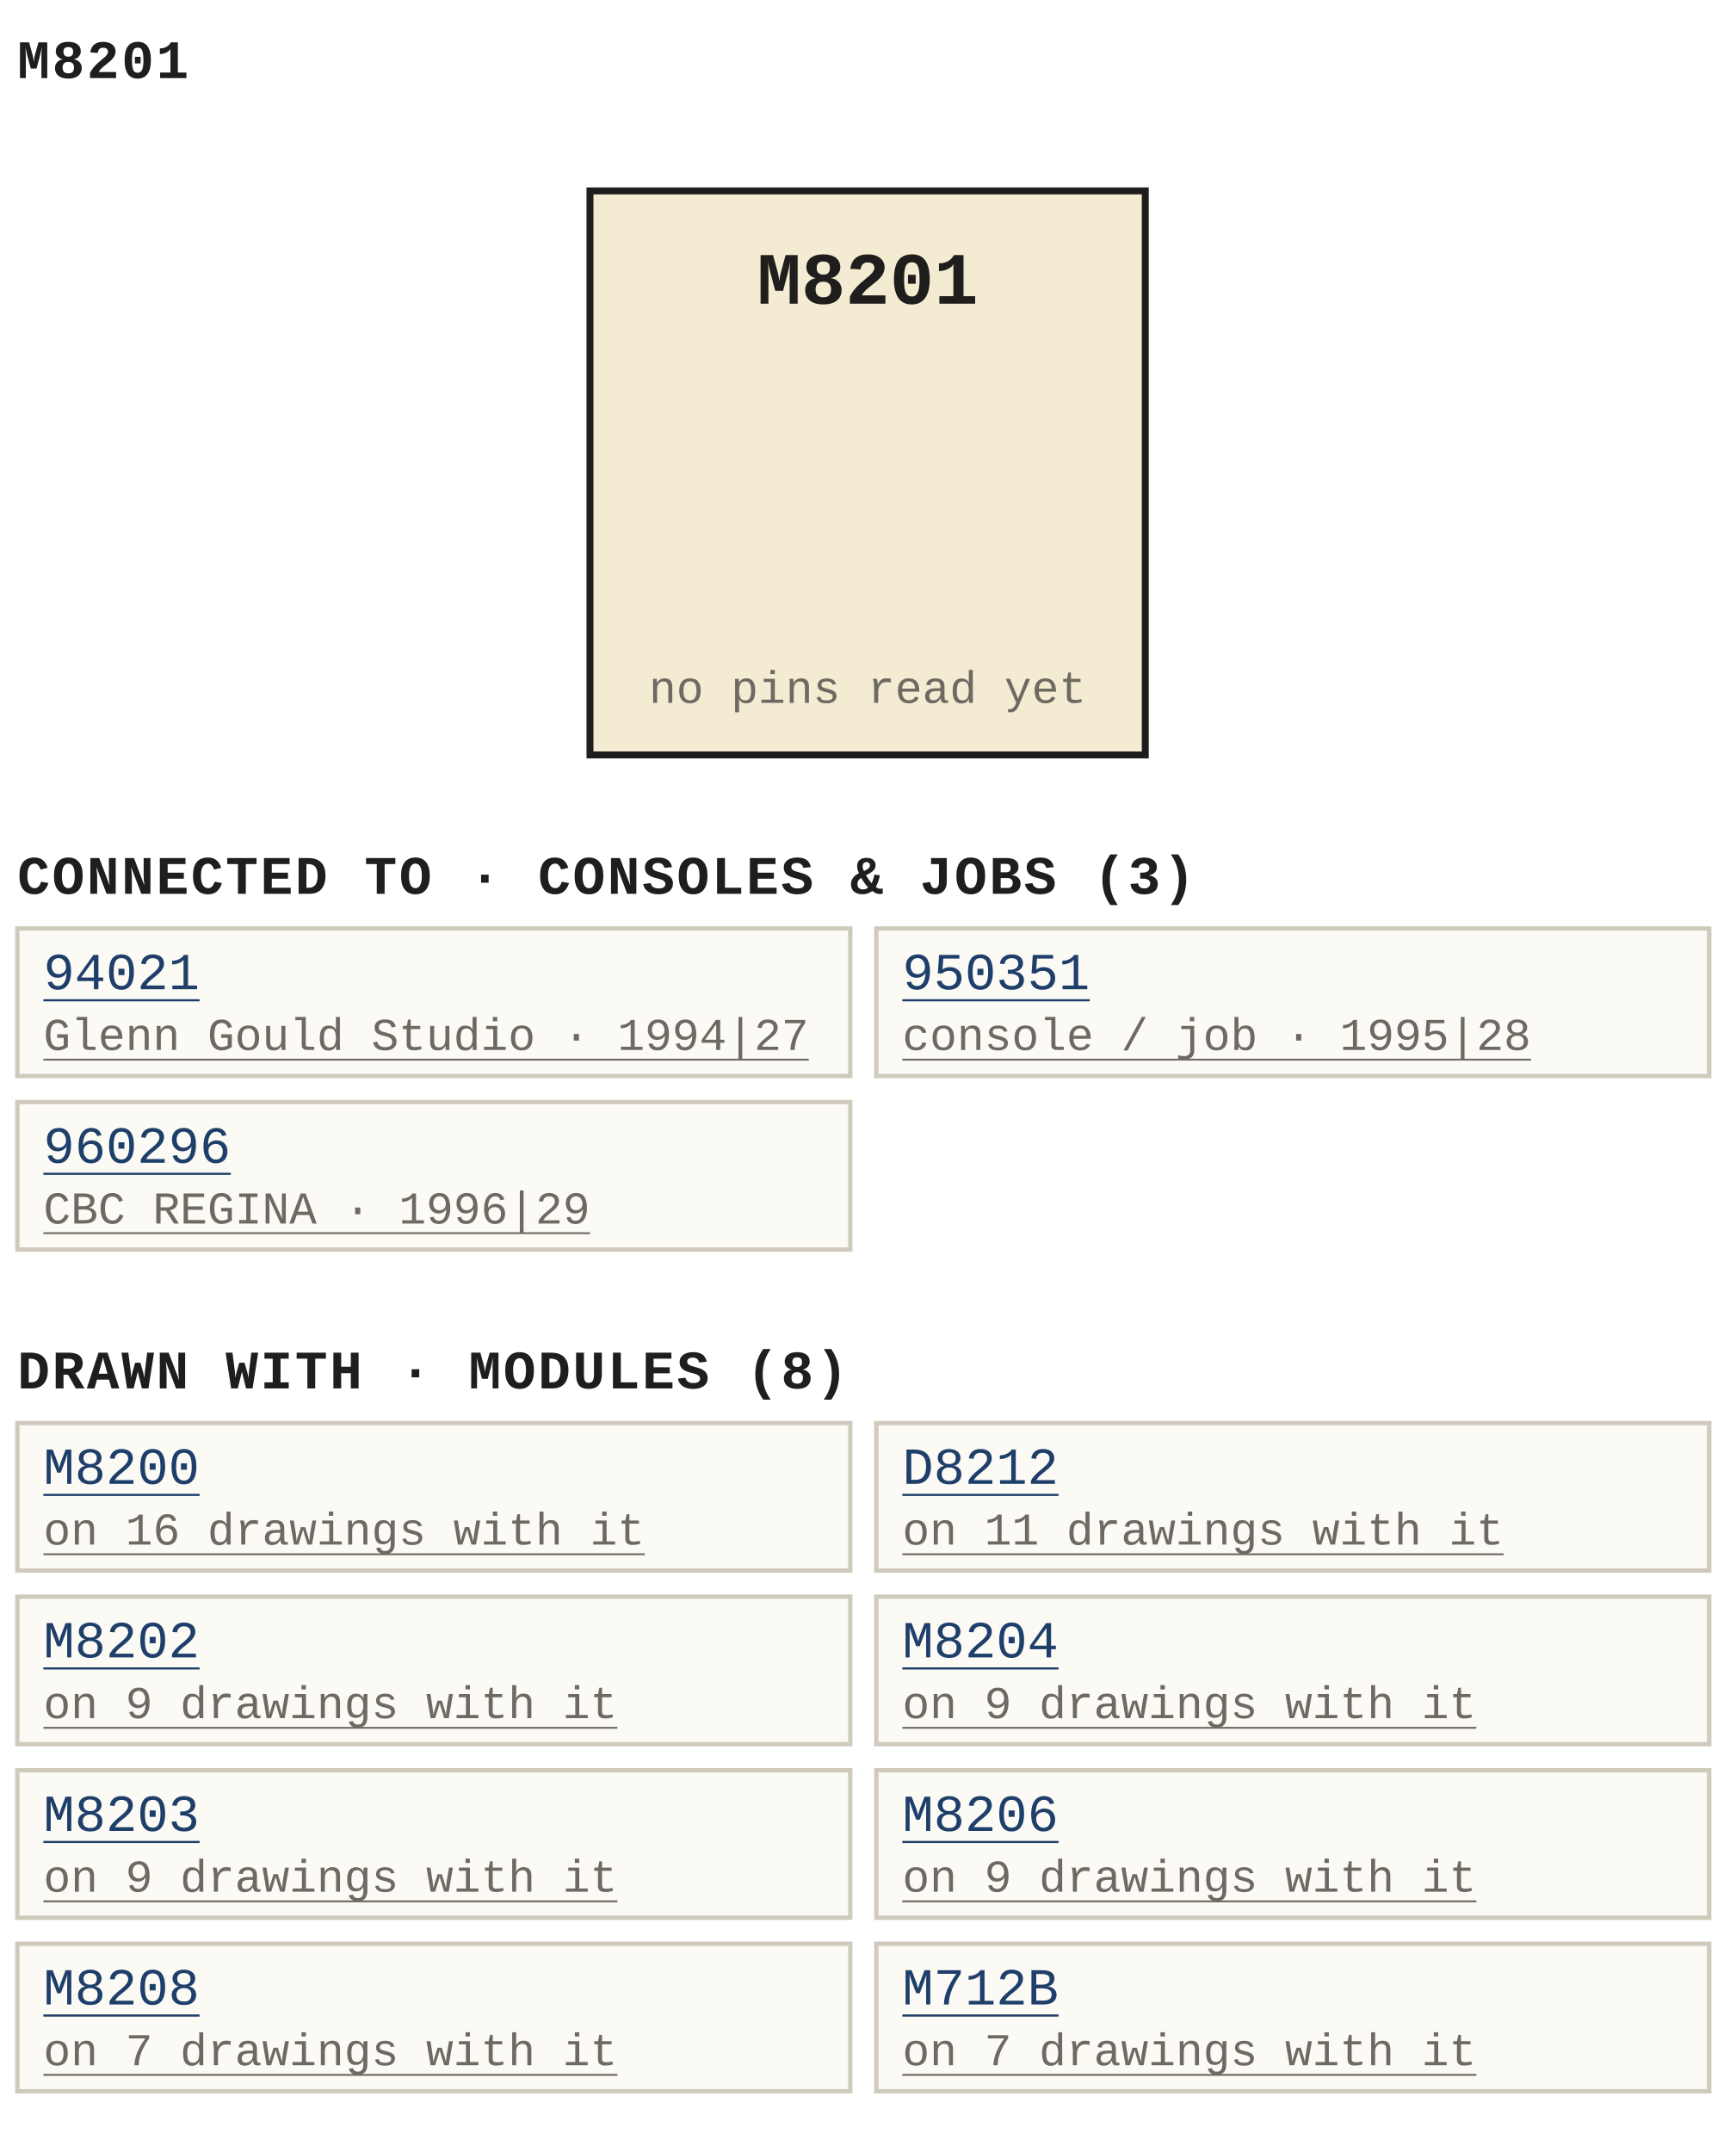
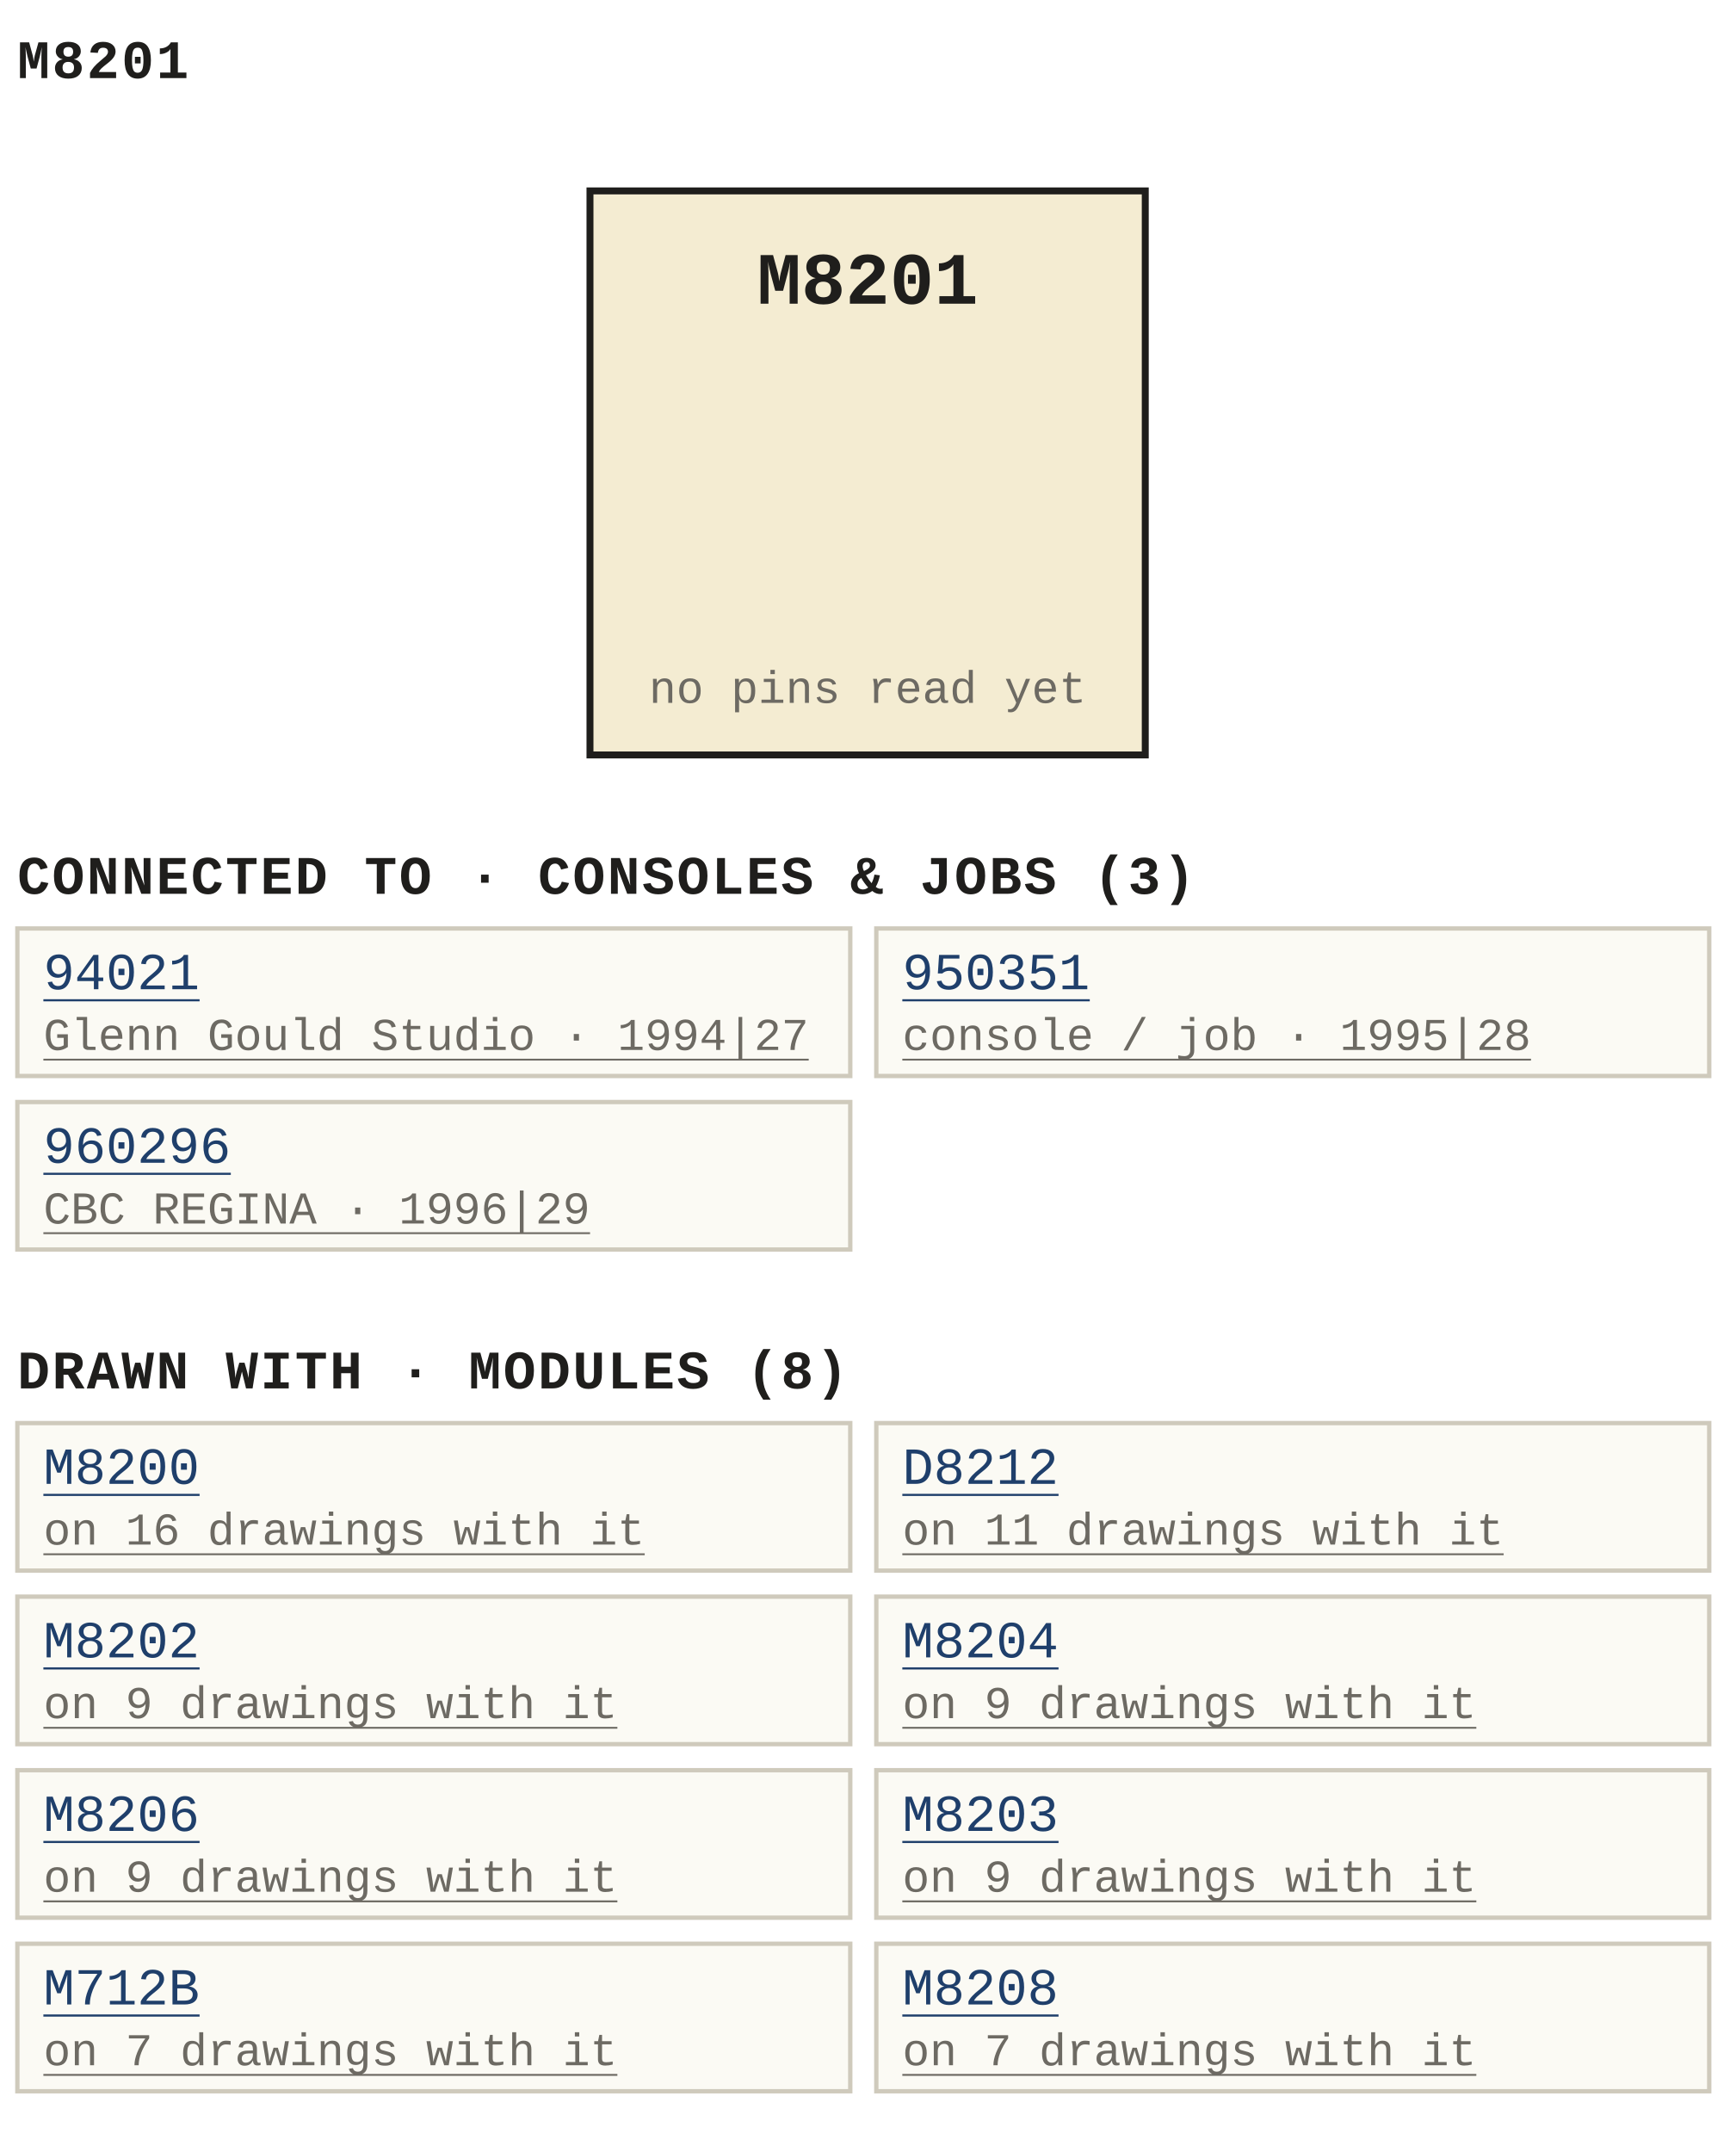
<svg xmlns="http://www.w3.org/2000/svg" class="wp" viewBox="0 0 400 496" width="400" height="496" role="img" aria-label="M8201 connections" style="width:100%;max-width:500px;height:auto;background:#fbfaf4">
  <style>.wp text{font-family:"Courier Prime","Courier New",Courier,monospace;fill:#1f1e1c;font-size:12px} .wp .f{fill:#6d6a63;font-size:10.5px} .wp .h{font-size:12.5px;font-weight:700;letter-spacing:.04em} .wp .b{font-size:17px;font-weight:700} .wp a text{fill:#1f3f6b;text-decoration:underline} .wp a:hover rect{fill:#efe9d2}</style>
  <text x="4" y="18" class="h">M8201</text>
  <rect x="136" y="44" width="128" height="130" fill="#f4ecd2" stroke="#1f1e1c" stroke-width="1.6" />
  <text x="200.0" y="70" class="b" text-anchor="middle">M8201</text>
  <text x="200.0" y="162" class="f" text-anchor="middle">no pins read yet</text>
  <text x="4" y="206" class="h">CONNECTED TO · CONSOLES &amp; JOBS (3)</text>
  <a href="../../PAGES/Job-94021.html">
    <rect x="4" y="214" width="192" height="34" fill="#fbfaf4" stroke="#cfcabc" />
    <text x="10" y="228">94021</text>
    <text x="10" y="242" class="f">Glenn Gould Studio · 1994|27</text>
  </a>
  <a href="../../PAGES/Job-950351.html">
    <rect x="202" y="214" width="192" height="34" fill="#fbfaf4" stroke="#cfcabc" />
    <text x="208" y="228">950351</text>
    <text x="208" y="242" class="f">console / job · 1995|28</text>
  </a>
  <a href="../../PAGES/Job-960296.html">
    <rect x="4" y="254" width="192" height="34" fill="#fbfaf4" stroke="#cfcabc" />
    <text x="10" y="268">960296</text>
    <text x="10" y="282" class="f">CBC REGINA · 1996|29</text>
  </a>
  <text x="4" y="320" class="h">DRAWN WITH · MODULES (8)</text>
  <a href="../../PAGES/M8200.html">
    <rect x="4" y="328" width="192" height="34" fill="#fbfaf4" stroke="#cfcabc" />
    <text x="10" y="342">M8200</text>
    <text x="10" y="356" class="f">on 16 drawings with it</text>
  </a>
  <a href="../../PAGES/D8212.html">
    <rect x="202" y="328" width="192" height="34" fill="#fbfaf4" stroke="#cfcabc" />
    <text x="208" y="342">D8212</text>
    <text x="208" y="356" class="f">on 11 drawings with it</text>
  </a>
  <a href="../../PAGES/M8202.html">
    <rect x="4" y="368" width="192" height="34" fill="#fbfaf4" stroke="#cfcabc" />
    <text x="10" y="382">M8202</text>
    <text x="10" y="396" class="f">on 9 drawings with it</text>
  </a>
  <a href="../../PAGES/M8204.html">
    <rect x="202" y="368" width="192" height="34" fill="#fbfaf4" stroke="#cfcabc" />
    <text x="208" y="382">M8204</text>
    <text x="208" y="396" class="f">on 9 drawings with it</text>
  </a>
-   <a href="../../PAGES/M8203.html">
+   <a href="../../PAGES/M8206.html">
    <rect x="4" y="408" width="192" height="34" fill="#fbfaf4" stroke="#cfcabc" />
-     <text x="10" y="422">M8203</text>
+     <text x="10" y="422">M8206</text>
    <text x="10" y="436" class="f">on 9 drawings with it</text>
  </a>
-   <a href="../../PAGES/M8206.html">
+   <a href="../../PAGES/M8203.html">
    <rect x="202" y="408" width="192" height="34" fill="#fbfaf4" stroke="#cfcabc" />
-     <text x="208" y="422">M8206</text>
+     <text x="208" y="422">M8203</text>
    <text x="208" y="436" class="f">on 9 drawings with it</text>
  </a>
-   <a href="../../PAGES/M8208.html">
+   <a href="../../PAGES/M712B.html">
    <rect x="4" y="448" width="192" height="34" fill="#fbfaf4" stroke="#cfcabc" />
-     <text x="10" y="462">M8208</text>
+     <text x="10" y="462">M712B</text>
    <text x="10" y="476" class="f">on 7 drawings with it</text>
  </a>
-   <a href="../../PAGES/M712B.html">
+   <a href="../../PAGES/M8208.html">
    <rect x="202" y="448" width="192" height="34" fill="#fbfaf4" stroke="#cfcabc" />
-     <text x="208" y="462">M712B</text>
+     <text x="208" y="462">M8208</text>
    <text x="208" y="476" class="f">on 7 drawings with it</text>
  </a>
</svg>
